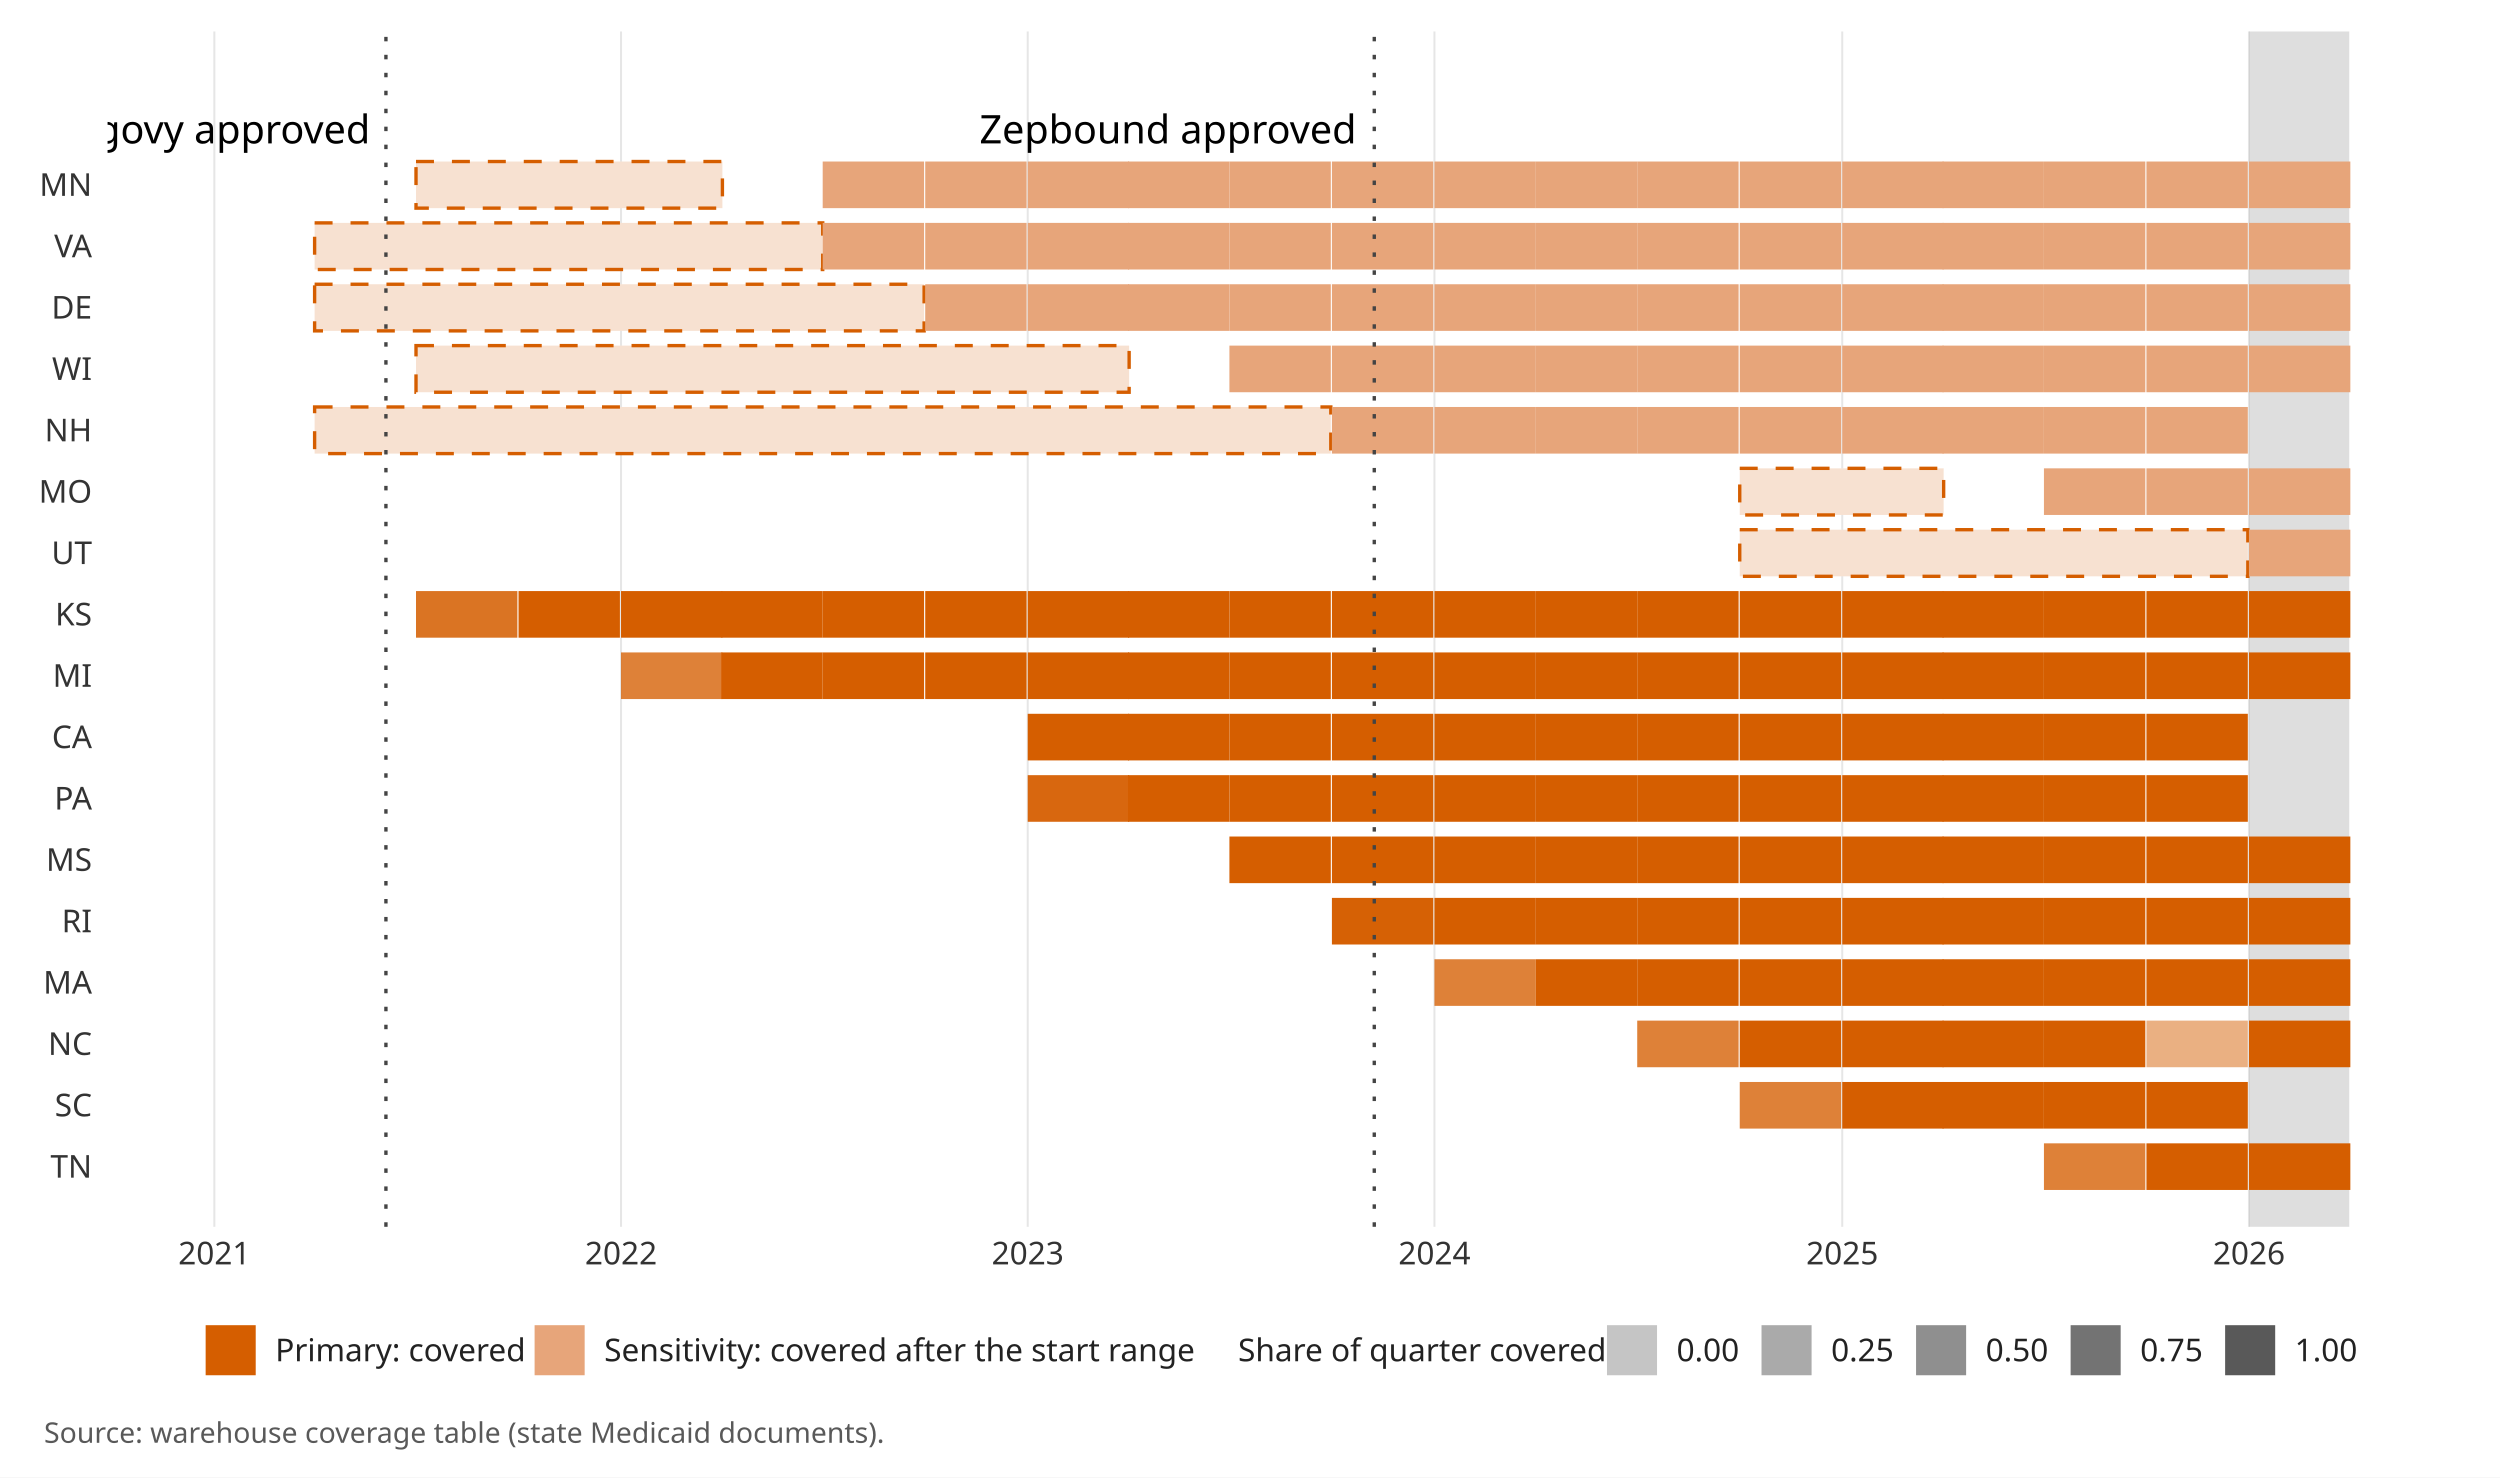
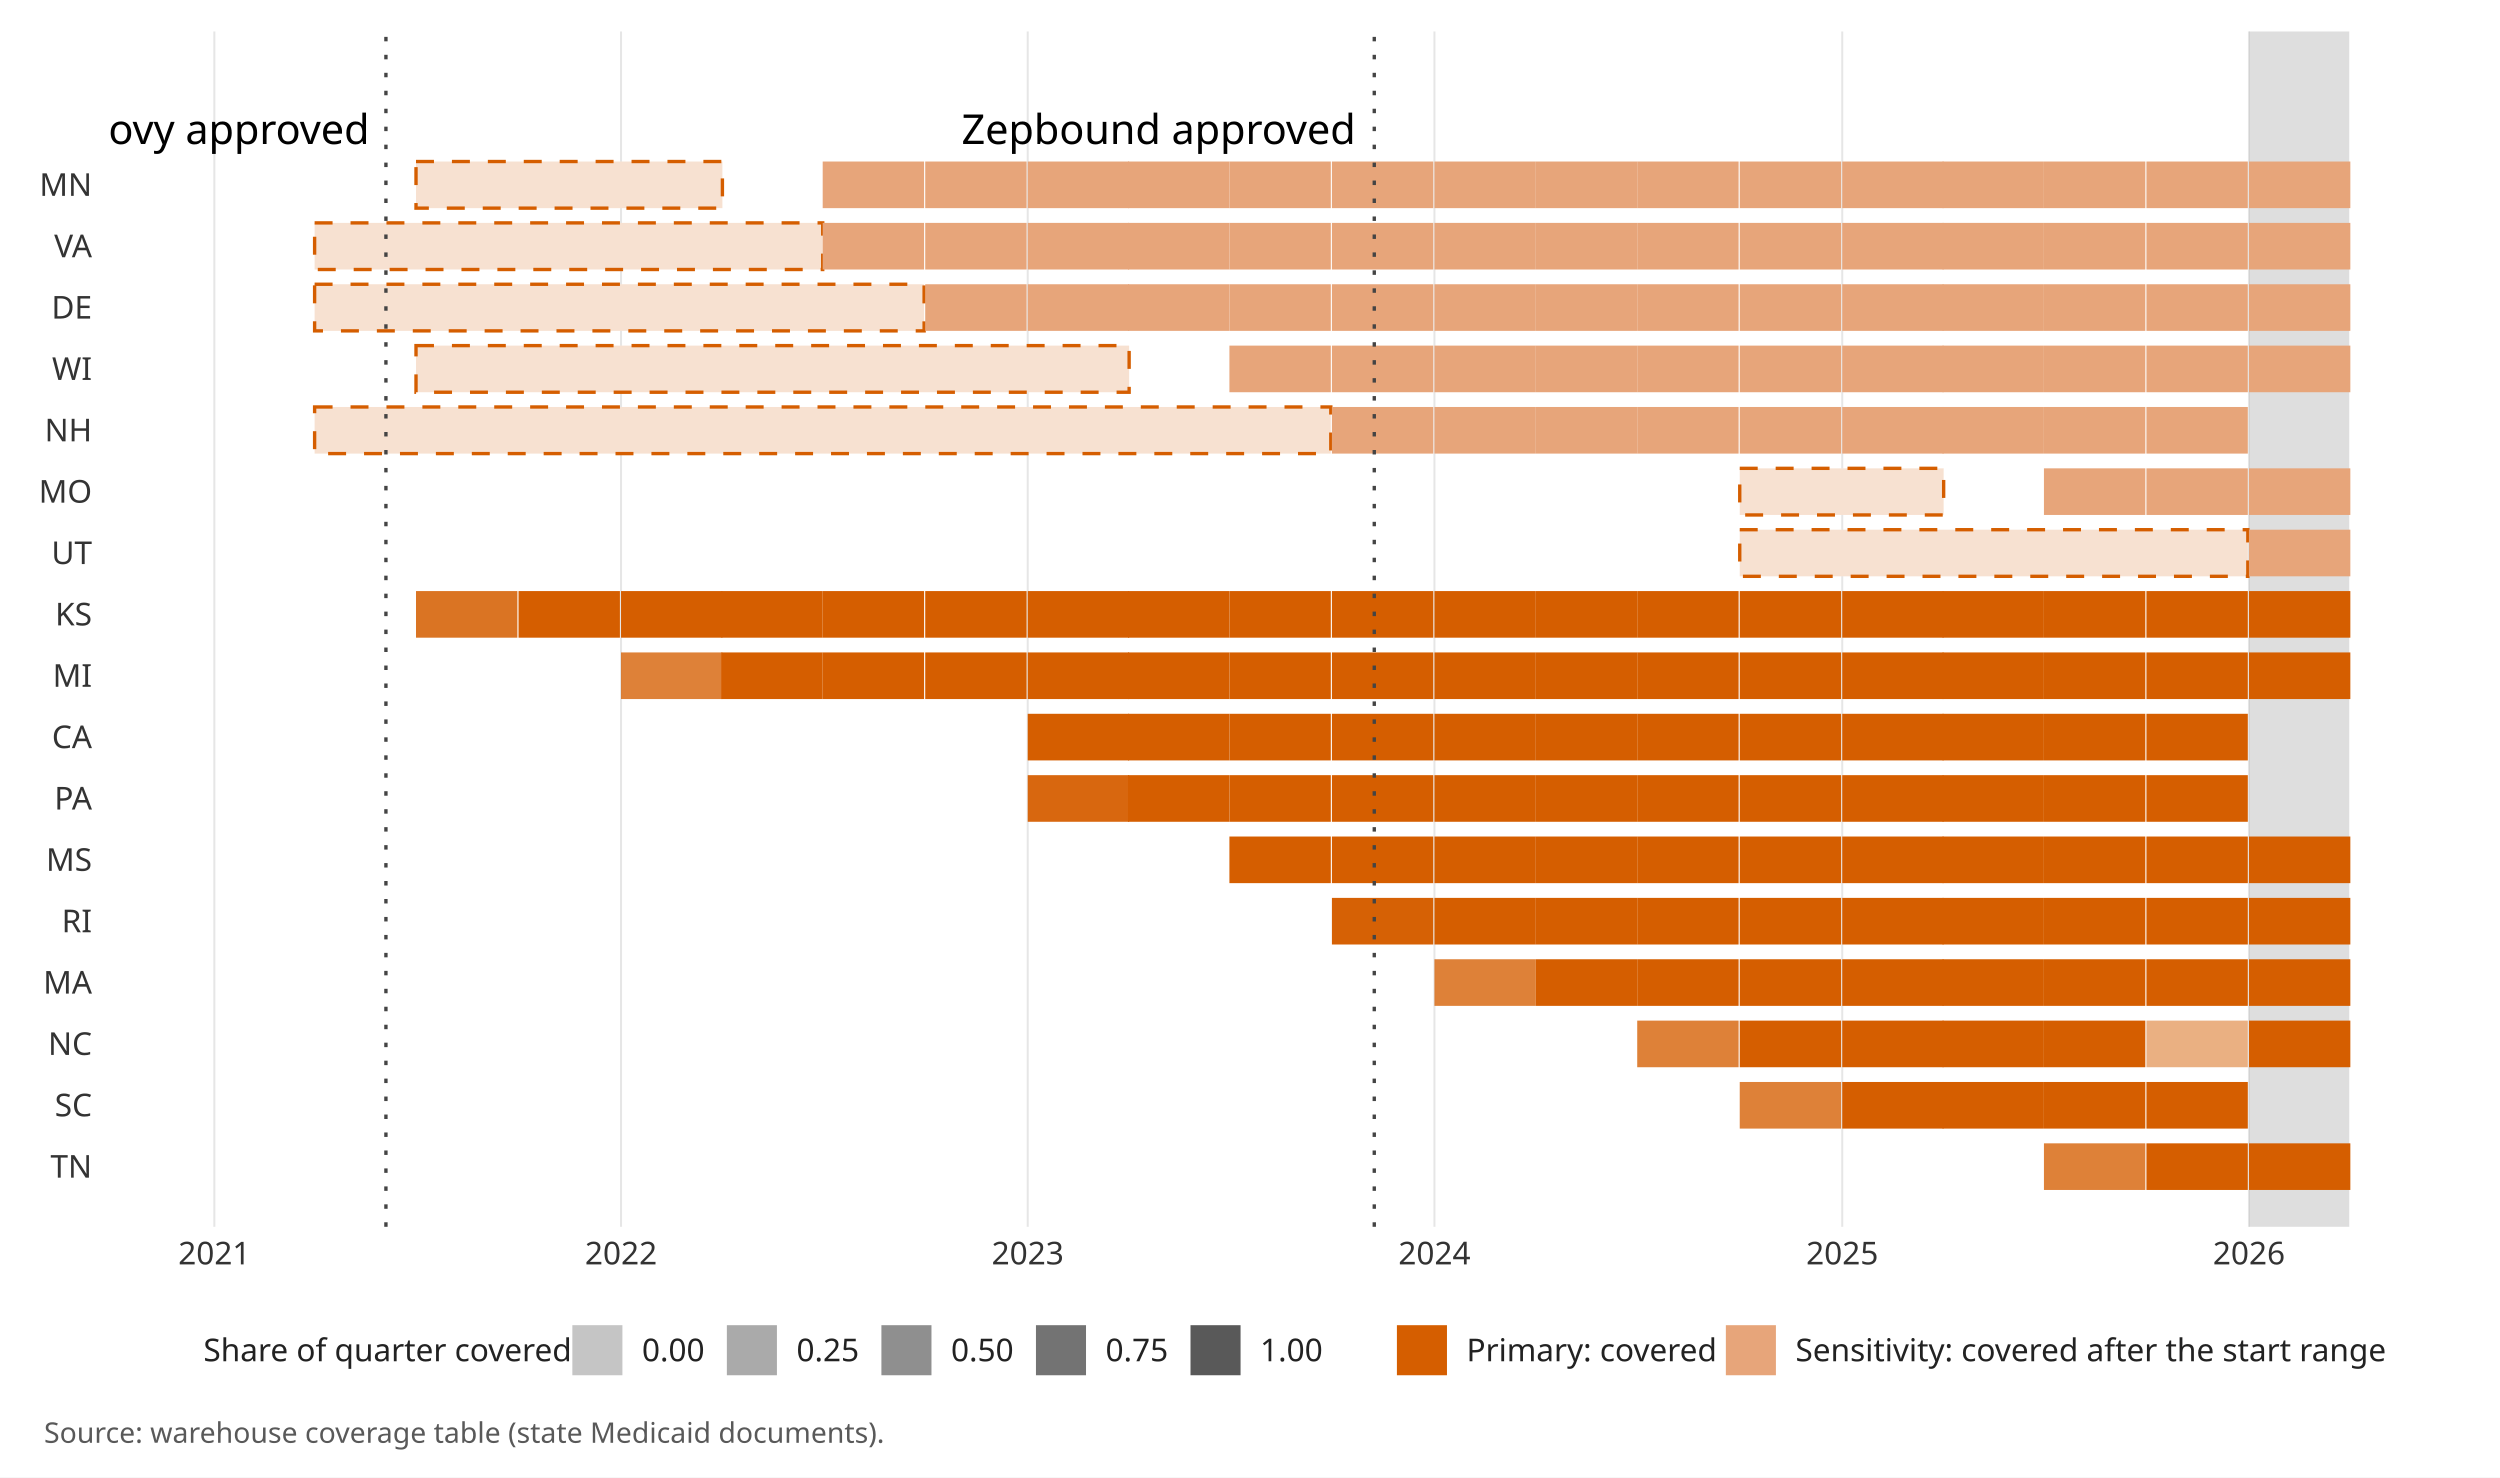
<svg xmlns="http://www.w3.org/2000/svg" width="792.00pt" height="468.00pt" viewBox="0 0 792.00 468.00">
  <g class="svglite">
    <defs>
      <style type="text/css">
    .svglite line, .svglite polyline, .svglite polygon, .svglite path, .svglite rect, .svglite circle {
      fill: none;
      stroke: #000000;
      stroke-linecap: round;
      stroke-linejoin: round;
      stroke-miterlimit: 10.00;
    }
    .svglite text {
      white-space: pre;
    }
    .svglite g.glyphgroup path {
      fill: inherit;
      stroke: none;
    }
  </style>
    </defs>
    <rect width="100%" height="100%" style="stroke: none; fill: #FFFFFF;" />
    <defs>
      <clipPath id="cpMC4wMHw3OTIuMDB8MC4wMHw0NjguMDA=">
        <rect x="0.00" y="0.00" width="792.00" height="468.00" />
      </clipPath>
    </defs>
    <g clip-path="url(#cpMC4wMHw3OTIuMDB8MC4wMHw0NjguMDA=)">
      <rect x="0.00" y="-0" width="792.00" height="468.00" style="stroke-width: 1.07; stroke: none; fill: #FFFFFF;" />
    </g>
    <defs>
      <clipPath id="cpMzQuMDh8Nzc4LjA1fDkuOTZ8Mzg4LjY0">
        <rect x="34.08" y="9.96" width="743.97" height="378.68" />
      </clipPath>
    </defs>
    <g clip-path="url(#cpMzQuMDh8Nzc4LjA1fDkuOTZ8Mzg4LjY0)">
      <polyline points="67.90,388.64 67.90,9.96 " style="stroke-width: 0.64; stroke: #E6E6E6; stroke-linecap: butt;" />
      <polyline points="196.74,388.64 196.74,9.96 " style="stroke-width: 0.64; stroke: #E6E6E6; stroke-linecap: butt;" />
      <polyline points="325.58,388.64 325.58,9.96 " style="stroke-width: 0.64; stroke: #E6E6E6; stroke-linecap: butt;" />
      <polyline points="454.43,388.64 454.43,9.96 " style="stroke-width: 0.64; stroke: #E6E6E6; stroke-linecap: butt;" />
      <polyline points="583.62,388.64 583.62,9.96 " style="stroke-width: 0.64; stroke: #E6E6E6; stroke-linecap: butt;" />
      <polyline points="712.47,388.64 712.47,9.96 " style="stroke-width: 0.64; stroke: #E6E6E6; stroke-linecap: butt;" />
      <rect x="712.47" y="9.96" width="31.77" height="378.68" style="stroke-width: 1.07; stroke: none; stroke-linecap: butt; stroke-linejoin: miter; fill: #BFBFBF; fill-opacity: 0.50;" />
      <rect x="99.67" y="90.05" width="193.09" height="14.77" style="stroke-width: 1.07; stroke: #D55E00; stroke-dasharray: 5.69,5.69; stroke-linecap: butt; stroke-linejoin: miter; fill: #FFFFFF;" />
      <rect x="131.79" y="51.17" width="97.07" height="14.77" style="stroke-width: 1.07; stroke: #D55E00; stroke-dasharray: 5.69,5.69; stroke-linecap: butt; stroke-linejoin: miter; fill: #FFFFFF;" />
      <rect x="551.15" y="148.37" width="64.60" height="14.77" style="stroke-width: 1.07; stroke: #D55E00; stroke-dasharray: 5.69,5.69; stroke-linecap: butt; stroke-linejoin: miter; fill: #FFFFFF;" />
      <rect x="99.67" y="128.93" width="321.93" height="14.77" style="stroke-width: 1.07; stroke: #D55E00; stroke-dasharray: 5.69,5.69; stroke-linecap: butt; stroke-linejoin: miter; fill: #FFFFFF;" />
      <rect x="551.15" y="167.81" width="160.97" height="14.77" style="stroke-width: 1.07; stroke: #D55E00; stroke-dasharray: 5.69,5.69; stroke-linecap: butt; stroke-linejoin: miter; fill: #FFFFFF;" />
      <rect x="99.67" y="70.61" width="160.97" height="14.77" style="stroke-width: 1.07; stroke: #D55E00; stroke-dasharray: 5.69,5.69; stroke-linecap: butt; stroke-linejoin: miter; fill: #FFFFFF;" />
      <rect x="131.79" y="109.49" width="225.92" height="14.77" style="stroke-width: 1.07; stroke: #D55E00; stroke-dasharray: 5.69,5.69; stroke-linecap: butt; stroke-linejoin: miter; fill: #FFFFFF;" />
      <rect x="99.67" y="90.05" width="193.09" height="14.77" style="stroke-width: 1.07; stroke: none; stroke-linecap: butt; stroke-linejoin: miter; fill: #D55E00; fill-opacity: 0.18;" />
      <rect x="131.79" y="51.17" width="97.07" height="14.77" style="stroke-width: 1.07; stroke: none; stroke-linecap: butt; stroke-linejoin: miter; fill: #D55E00; fill-opacity: 0.18;" />
      <rect x="551.15" y="148.37" width="64.60" height="14.77" style="stroke-width: 1.07; stroke: none; stroke-linecap: butt; stroke-linejoin: miter; fill: #D55E00; fill-opacity: 0.18;" />
      <rect x="99.67" y="128.93" width="321.93" height="14.77" style="stroke-width: 1.07; stroke: none; stroke-linecap: butt; stroke-linejoin: miter; fill: #D55E00; fill-opacity: 0.18;" />
      <rect x="551.15" y="167.81" width="160.97" height="14.77" style="stroke-width: 1.07; stroke: none; stroke-linecap: butt; stroke-linejoin: miter; fill: #D55E00; fill-opacity: 0.18;" />
      <rect x="99.67" y="70.61" width="160.97" height="14.77" style="stroke-width: 1.07; stroke: none; stroke-linecap: butt; stroke-linejoin: miter; fill: #D55E00; fill-opacity: 0.18;" />
      <rect x="131.79" y="109.49" width="225.92" height="14.77" style="stroke-width: 1.07; stroke: none; stroke-linecap: butt; stroke-linejoin: miter; fill: #D55E00; fill-opacity: 0.18;" />
      <rect x="325.58" y="226.13" width="32.12" height="14.77" style="stroke-width: 1.07; stroke: none; stroke-linecap: butt; stroke-linejoin: miter; fill: #D55E00;" />
      <rect x="357.35" y="226.13" width="32.12" height="14.77" style="stroke-width: 1.07; stroke: none; stroke-linecap: butt; stroke-linejoin: miter; fill: #D55E00;" />
      <rect x="389.48" y="226.13" width="32.12" height="14.77" style="stroke-width: 1.07; stroke: none; stroke-linecap: butt; stroke-linejoin: miter; fill: #D55E00;" />
      <rect x="421.95" y="226.13" width="32.12" height="14.77" style="stroke-width: 1.07; stroke: none; stroke-linecap: butt; stroke-linejoin: miter; fill: #D55E00;" />
      <rect x="454.43" y="226.13" width="32.12" height="14.77" style="stroke-width: 1.07; stroke: none; stroke-linecap: butt; stroke-linejoin: miter; fill: #D55E00;" />
      <rect x="486.55" y="226.13" width="32.12" height="14.77" style="stroke-width: 1.07; stroke: none; stroke-linecap: butt; stroke-linejoin: miter; fill: #D55E00;" />
      <rect x="518.67" y="226.13" width="32.12" height="14.77" style="stroke-width: 1.07; stroke: none; stroke-linecap: butt; stroke-linejoin: miter; fill: #D55E00;" />
      <rect x="551.15" y="226.13" width="32.12" height="14.77" style="stroke-width: 1.07; stroke: none; stroke-linecap: butt; stroke-linejoin: miter; fill: #D55E00;" />
      <rect x="583.62" y="226.13" width="32.12" height="14.77" style="stroke-width: 1.07; stroke: none; stroke-linecap: butt; stroke-linejoin: miter; fill: #D55E00;" />
      <rect x="615.39" y="226.13" width="32.12" height="14.77" style="stroke-width: 1.07; stroke: none; stroke-linecap: butt; stroke-linejoin: miter; fill: #D55E00;" />
      <rect x="647.52" y="226.13" width="32.12" height="14.77" style="stroke-width: 1.07; stroke: none; stroke-linecap: butt; stroke-linejoin: miter; fill: #D55E00;" />
      <rect x="679.99" y="226.13" width="32.12" height="14.77" style="stroke-width: 1.07; stroke: none; stroke-linecap: butt; stroke-linejoin: miter; fill: #D55E00;" />
      <rect x="293.11" y="90.05" width="32.12" height="14.77" style="stroke-width: 1.07; stroke: none; stroke-linecap: butt; stroke-linejoin: miter; fill: #E7A57A;" />
      <rect x="325.58" y="90.05" width="32.12" height="14.77" style="stroke-width: 1.07; stroke: none; stroke-linecap: butt; stroke-linejoin: miter; fill: #E7A57A;" />
      <rect x="357.35" y="90.05" width="32.12" height="14.77" style="stroke-width: 1.07; stroke: none; stroke-linecap: butt; stroke-linejoin: miter; fill: #E7A57A;" />
      <rect x="389.48" y="90.05" width="32.12" height="14.77" style="stroke-width: 1.07; stroke: none; stroke-linecap: butt; stroke-linejoin: miter; fill: #E7A57A;" />
      <rect x="421.95" y="90.05" width="32.12" height="14.77" style="stroke-width: 1.07; stroke: none; stroke-linecap: butt; stroke-linejoin: miter; fill: #E7A57A;" />
      <rect x="454.43" y="90.05" width="32.12" height="14.77" style="stroke-width: 1.07; stroke: none; stroke-linecap: butt; stroke-linejoin: miter; fill: #E7A57A;" />
      <rect x="486.55" y="90.05" width="32.12" height="14.77" style="stroke-width: 1.07; stroke: none; stroke-linecap: butt; stroke-linejoin: miter; fill: #E7A57A;" />
      <rect x="518.67" y="90.05" width="32.12" height="14.77" style="stroke-width: 1.07; stroke: none; stroke-linecap: butt; stroke-linejoin: miter; fill: #E7A57A;" />
      <rect x="551.15" y="90.05" width="32.12" height="14.77" style="stroke-width: 1.07; stroke: none; stroke-linecap: butt; stroke-linejoin: miter; fill: #E7A57A;" />
      <rect x="583.62" y="90.05" width="32.12" height="14.77" style="stroke-width: 1.07; stroke: none; stroke-linecap: butt; stroke-linejoin: miter; fill: #E7A57A;" />
      <rect x="615.39" y="90.05" width="32.12" height="14.77" style="stroke-width: 1.07; stroke: none; stroke-linecap: butt; stroke-linejoin: miter; fill: #E7A57A;" />
      <rect x="647.52" y="90.05" width="32.12" height="14.77" style="stroke-width: 1.07; stroke: none; stroke-linecap: butt; stroke-linejoin: miter; fill: #E7A57A;" />
      <rect x="679.99" y="90.05" width="32.12" height="14.77" style="stroke-width: 1.07; stroke: none; stroke-linecap: butt; stroke-linejoin: miter; fill: #E7A57A;" />
      <rect x="712.47" y="90.05" width="32.12" height="14.77" style="stroke-width: 1.07; stroke: none; stroke-linecap: butt; stroke-linejoin: miter; fill: #E7A57A;" />
      <rect x="131.79" y="187.25" width="32.12" height="14.77" style="stroke-width: 1.07; stroke: none; stroke-linecap: butt; stroke-linejoin: miter; fill: #D55E00; fill-opacity: 0.86;" />
      <rect x="164.27" y="187.25" width="32.12" height="14.77" style="stroke-width: 1.07; stroke: none; stroke-linecap: butt; stroke-linejoin: miter; fill: #D55E00;" />
      <rect x="196.74" y="187.25" width="32.12" height="14.77" style="stroke-width: 1.07; stroke: none; stroke-linecap: butt; stroke-linejoin: miter; fill: #D55E00;" />
      <rect x="228.51" y="187.25" width="32.12" height="14.77" style="stroke-width: 1.07; stroke: none; stroke-linecap: butt; stroke-linejoin: miter; fill: #D55E00;" />
      <rect x="260.63" y="187.25" width="32.12" height="14.77" style="stroke-width: 1.07; stroke: none; stroke-linecap: butt; stroke-linejoin: miter; fill: #D55E00;" />
      <rect x="293.11" y="187.25" width="32.12" height="14.77" style="stroke-width: 1.07; stroke: none; stroke-linecap: butt; stroke-linejoin: miter; fill: #D55E00;" />
      <rect x="325.58" y="187.25" width="32.12" height="14.77" style="stroke-width: 1.07; stroke: none; stroke-linecap: butt; stroke-linejoin: miter; fill: #D55E00;" />
      <rect x="357.35" y="187.25" width="32.12" height="14.77" style="stroke-width: 1.07; stroke: none; stroke-linecap: butt; stroke-linejoin: miter; fill: #D55E00;" />
      <rect x="389.48" y="187.25" width="32.12" height="14.77" style="stroke-width: 1.07; stroke: none; stroke-linecap: butt; stroke-linejoin: miter; fill: #D55E00;" />
      <rect x="421.95" y="187.25" width="32.12" height="14.77" style="stroke-width: 1.07; stroke: none; stroke-linecap: butt; stroke-linejoin: miter; fill: #D55E00;" />
      <rect x="454.43" y="187.25" width="32.12" height="14.77" style="stroke-width: 1.07; stroke: none; stroke-linecap: butt; stroke-linejoin: miter; fill: #D55E00;" />
      <rect x="486.55" y="187.25" width="32.12" height="14.77" style="stroke-width: 1.07; stroke: none; stroke-linecap: butt; stroke-linejoin: miter; fill: #D55E00;" />
      <rect x="518.67" y="187.25" width="32.12" height="14.77" style="stroke-width: 1.07; stroke: none; stroke-linecap: butt; stroke-linejoin: miter; fill: #D55E00;" />
      <rect x="551.15" y="187.25" width="32.12" height="14.77" style="stroke-width: 1.07; stroke: none; stroke-linecap: butt; stroke-linejoin: miter; fill: #D55E00;" />
      <rect x="583.62" y="187.25" width="32.12" height="14.77" style="stroke-width: 1.07; stroke: none; stroke-linecap: butt; stroke-linejoin: miter; fill: #D55E00;" />
      <rect x="615.39" y="187.25" width="32.12" height="14.77" style="stroke-width: 1.07; stroke: none; stroke-linecap: butt; stroke-linejoin: miter; fill: #D55E00;" />
      <rect x="647.52" y="187.25" width="32.12" height="14.77" style="stroke-width: 1.07; stroke: none; stroke-linecap: butt; stroke-linejoin: miter; fill: #D55E00;" />
      <rect x="679.99" y="187.25" width="32.12" height="14.77" style="stroke-width: 1.07; stroke: none; stroke-linecap: butt; stroke-linejoin: miter; fill: #D55E00;" />
      <rect x="712.47" y="187.25" width="32.12" height="14.77" style="stroke-width: 1.07; stroke: none; stroke-linecap: butt; stroke-linejoin: miter; fill: #D55E00;" />
      <rect x="454.43" y="303.89" width="32.12" height="14.77" style="stroke-width: 1.07; stroke: none; stroke-linecap: butt; stroke-linejoin: miter; fill: #D55E00; fill-opacity: 0.78;" />
      <rect x="486.55" y="303.89" width="32.12" height="14.77" style="stroke-width: 1.07; stroke: none; stroke-linecap: butt; stroke-linejoin: miter; fill: #D55E00;" />
      <rect x="518.67" y="303.89" width="32.12" height="14.77" style="stroke-width: 1.07; stroke: none; stroke-linecap: butt; stroke-linejoin: miter; fill: #D55E00;" />
      <rect x="551.15" y="303.89" width="32.12" height="14.77" style="stroke-width: 1.07; stroke: none; stroke-linecap: butt; stroke-linejoin: miter; fill: #D55E00;" />
      <rect x="583.62" y="303.89" width="32.12" height="14.77" style="stroke-width: 1.07; stroke: none; stroke-linecap: butt; stroke-linejoin: miter; fill: #D55E00;" />
      <rect x="615.39" y="303.89" width="32.12" height="14.77" style="stroke-width: 1.07; stroke: none; stroke-linecap: butt; stroke-linejoin: miter; fill: #D55E00;" />
      <rect x="647.52" y="303.89" width="32.12" height="14.77" style="stroke-width: 1.07; stroke: none; stroke-linecap: butt; stroke-linejoin: miter; fill: #D55E00;" />
      <rect x="679.99" y="303.89" width="32.12" height="14.77" style="stroke-width: 1.07; stroke: none; stroke-linecap: butt; stroke-linejoin: miter; fill: #D55E00;" />
      <rect x="712.47" y="303.89" width="32.12" height="14.77" style="stroke-width: 1.07; stroke: none; stroke-linecap: butt; stroke-linejoin: miter; fill: #D55E00;" />
      <rect x="196.74" y="206.69" width="32.12" height="14.77" style="stroke-width: 1.07; stroke: none; stroke-linecap: butt; stroke-linejoin: miter; fill: #D55E00; fill-opacity: 0.78;" />
      <rect x="228.51" y="206.69" width="32.12" height="14.77" style="stroke-width: 1.07; stroke: none; stroke-linecap: butt; stroke-linejoin: miter; fill: #D55E00;" />
      <rect x="260.63" y="206.69" width="32.12" height="14.77" style="stroke-width: 1.07; stroke: none; stroke-linecap: butt; stroke-linejoin: miter; fill: #D55E00;" />
      <rect x="293.11" y="206.69" width="32.12" height="14.77" style="stroke-width: 1.07; stroke: none; stroke-linecap: butt; stroke-linejoin: miter; fill: #D55E00;" />
      <rect x="325.58" y="206.69" width="32.12" height="14.77" style="stroke-width: 1.07; stroke: none; stroke-linecap: butt; stroke-linejoin: miter; fill: #D55E00;" />
      <rect x="357.35" y="206.69" width="32.12" height="14.77" style="stroke-width: 1.07; stroke: none; stroke-linecap: butt; stroke-linejoin: miter; fill: #D55E00;" />
      <rect x="389.48" y="206.69" width="32.12" height="14.77" style="stroke-width: 1.07; stroke: none; stroke-linecap: butt; stroke-linejoin: miter; fill: #D55E00;" />
      <rect x="421.95" y="206.69" width="32.12" height="14.77" style="stroke-width: 1.07; stroke: none; stroke-linecap: butt; stroke-linejoin: miter; fill: #D55E00;" />
      <rect x="454.43" y="206.69" width="32.12" height="14.77" style="stroke-width: 1.07; stroke: none; stroke-linecap: butt; stroke-linejoin: miter; fill: #D55E00;" />
      <rect x="486.55" y="206.69" width="32.12" height="14.77" style="stroke-width: 1.07; stroke: none; stroke-linecap: butt; stroke-linejoin: miter; fill: #D55E00;" />
      <rect x="518.67" y="206.69" width="32.12" height="14.77" style="stroke-width: 1.07; stroke: none; stroke-linecap: butt; stroke-linejoin: miter; fill: #D55E00;" />
      <rect x="551.15" y="206.69" width="32.12" height="14.77" style="stroke-width: 1.07; stroke: none; stroke-linecap: butt; stroke-linejoin: miter; fill: #D55E00;" />
      <rect x="583.62" y="206.69" width="32.12" height="14.77" style="stroke-width: 1.07; stroke: none; stroke-linecap: butt; stroke-linejoin: miter; fill: #D55E00;" />
      <rect x="615.39" y="206.69" width="32.12" height="14.77" style="stroke-width: 1.07; stroke: none; stroke-linecap: butt; stroke-linejoin: miter; fill: #D55E00;" />
      <rect x="647.52" y="206.69" width="32.12" height="14.77" style="stroke-width: 1.07; stroke: none; stroke-linecap: butt; stroke-linejoin: miter; fill: #D55E00;" />
      <rect x="679.99" y="206.69" width="32.12" height="14.77" style="stroke-width: 1.07; stroke: none; stroke-linecap: butt; stroke-linejoin: miter; fill: #D55E00;" />
      <rect x="712.47" y="206.69" width="32.12" height="14.77" style="stroke-width: 1.07; stroke: none; stroke-linecap: butt; stroke-linejoin: miter; fill: #D55E00;" />
      <rect x="260.63" y="51.17" width="32.12" height="14.77" style="stroke-width: 1.07; stroke: none; stroke-linecap: butt; stroke-linejoin: miter; fill: #E7A57A;" />
      <rect x="293.11" y="51.17" width="32.12" height="14.77" style="stroke-width: 1.07; stroke: none; stroke-linecap: butt; stroke-linejoin: miter; fill: #E7A57A;" />
      <rect x="325.58" y="51.17" width="32.12" height="14.77" style="stroke-width: 1.07; stroke: none; stroke-linecap: butt; stroke-linejoin: miter; fill: #E7A57A;" />
      <rect x="357.35" y="51.17" width="32.12" height="14.77" style="stroke-width: 1.07; stroke: none; stroke-linecap: butt; stroke-linejoin: miter; fill: #E7A57A;" />
      <rect x="389.48" y="51.17" width="32.12" height="14.77" style="stroke-width: 1.07; stroke: none; stroke-linecap: butt; stroke-linejoin: miter; fill: #E7A57A;" />
      <rect x="421.95" y="51.17" width="32.12" height="14.77" style="stroke-width: 1.07; stroke: none; stroke-linecap: butt; stroke-linejoin: miter; fill: #E7A57A;" />
      <rect x="454.43" y="51.17" width="32.12" height="14.77" style="stroke-width: 1.07; stroke: none; stroke-linecap: butt; stroke-linejoin: miter; fill: #E7A57A;" />
      <rect x="486.55" y="51.17" width="32.12" height="14.77" style="stroke-width: 1.07; stroke: none; stroke-linecap: butt; stroke-linejoin: miter; fill: #E7A57A;" />
      <rect x="518.67" y="51.17" width="32.12" height="14.77" style="stroke-width: 1.07; stroke: none; stroke-linecap: butt; stroke-linejoin: miter; fill: #E7A57A;" />
      <rect x="551.15" y="51.17" width="32.12" height="14.77" style="stroke-width: 1.07; stroke: none; stroke-linecap: butt; stroke-linejoin: miter; fill: #E7A57A;" />
      <rect x="583.62" y="51.17" width="32.12" height="14.77" style="stroke-width: 1.07; stroke: none; stroke-linecap: butt; stroke-linejoin: miter; fill: #E7A57A;" />
      <rect x="615.39" y="51.17" width="32.12" height="14.77" style="stroke-width: 1.07; stroke: none; stroke-linecap: butt; stroke-linejoin: miter; fill: #E7A57A;" />
      <rect x="647.52" y="51.17" width="32.12" height="14.77" style="stroke-width: 1.07; stroke: none; stroke-linecap: butt; stroke-linejoin: miter; fill: #E7A57A;" />
      <rect x="679.99" y="51.17" width="32.12" height="14.77" style="stroke-width: 1.07; stroke: none; stroke-linecap: butt; stroke-linejoin: miter; fill: #E7A57A;" />
      <rect x="712.47" y="51.17" width="32.12" height="14.77" style="stroke-width: 1.07; stroke: none; stroke-linecap: butt; stroke-linejoin: miter; fill: #E7A57A;" />
      <rect x="647.52" y="148.37" width="32.12" height="14.77" style="stroke-width: 1.07; stroke: none; stroke-linecap: butt; stroke-linejoin: miter; fill: #E7A57A;" />
      <rect x="679.99" y="148.37" width="32.12" height="14.77" style="stroke-width: 1.07; stroke: none; stroke-linecap: butt; stroke-linejoin: miter; fill: #E7A57A;" />
      <rect x="712.47" y="148.37" width="32.12" height="14.77" style="stroke-width: 1.07; stroke: none; stroke-linecap: butt; stroke-linejoin: miter; fill: #E7A57A;" />
      <rect x="389.48" y="265.01" width="32.12" height="14.77" style="stroke-width: 1.07; stroke: none; stroke-linecap: butt; stroke-linejoin: miter; fill: #D55E00;" />
      <rect x="421.95" y="265.01" width="32.12" height="14.77" style="stroke-width: 1.07; stroke: none; stroke-linecap: butt; stroke-linejoin: miter; fill: #D55E00;" />
      <rect x="454.43" y="265.01" width="32.12" height="14.77" style="stroke-width: 1.07; stroke: none; stroke-linecap: butt; stroke-linejoin: miter; fill: #D55E00;" />
      <rect x="486.55" y="265.01" width="32.12" height="14.77" style="stroke-width: 1.07; stroke: none; stroke-linecap: butt; stroke-linejoin: miter; fill: #D55E00;" />
      <rect x="518.67" y="265.01" width="32.12" height="14.77" style="stroke-width: 1.07; stroke: none; stroke-linecap: butt; stroke-linejoin: miter; fill: #D55E00;" />
      <rect x="551.15" y="265.01" width="32.12" height="14.77" style="stroke-width: 1.07; stroke: none; stroke-linecap: butt; stroke-linejoin: miter; fill: #D55E00;" />
      <rect x="583.62" y="265.01" width="32.12" height="14.77" style="stroke-width: 1.07; stroke: none; stroke-linecap: butt; stroke-linejoin: miter; fill: #D55E00;" />
      <rect x="615.39" y="265.01" width="32.12" height="14.77" style="stroke-width: 1.07; stroke: none; stroke-linecap: butt; stroke-linejoin: miter; fill: #D55E00;" />
      <rect x="647.52" y="265.01" width="32.12" height="14.77" style="stroke-width: 1.07; stroke: none; stroke-linecap: butt; stroke-linejoin: miter; fill: #D55E00;" />
      <rect x="679.99" y="265.01" width="32.12" height="14.77" style="stroke-width: 1.07; stroke: none; stroke-linecap: butt; stroke-linejoin: miter; fill: #D55E00;" />
      <rect x="712.47" y="265.01" width="32.12" height="14.77" style="stroke-width: 1.07; stroke: none; stroke-linecap: butt; stroke-linejoin: miter; fill: #D55E00;" />
      <rect x="518.67" y="323.33" width="32.12" height="14.77" style="stroke-width: 1.07; stroke: none; stroke-linecap: butt; stroke-linejoin: miter; fill: #D55E00; fill-opacity: 0.78;" />
      <rect x="551.15" y="323.33" width="32.12" height="14.77" style="stroke-width: 1.07; stroke: none; stroke-linecap: butt; stroke-linejoin: miter; fill: #D55E00;" />
      <rect x="583.62" y="323.33" width="32.12" height="14.77" style="stroke-width: 1.07; stroke: none; stroke-linecap: butt; stroke-linejoin: miter; fill: #D55E00;" />
      <rect x="615.39" y="323.33" width="32.12" height="14.77" style="stroke-width: 1.07; stroke: none; stroke-linecap: butt; stroke-linejoin: miter; fill: #D55E00;" />
      <rect x="647.52" y="323.33" width="32.12" height="14.77" style="stroke-width: 1.07; stroke: none; stroke-linecap: butt; stroke-linejoin: miter; fill: #D55E00;" />
      <rect x="679.99" y="323.33" width="32.12" height="14.77" style="stroke-width: 1.07; stroke: none; stroke-linecap: butt; stroke-linejoin: miter; fill: #D55E00; fill-opacity: 0.49;" />
      <rect x="712.47" y="323.33" width="32.12" height="14.77" style="stroke-width: 1.07; stroke: none; stroke-linecap: butt; stroke-linejoin: miter; fill: #D55E00;" />
      <rect x="421.95" y="128.93" width="32.12" height="14.77" style="stroke-width: 1.07; stroke: none; stroke-linecap: butt; stroke-linejoin: miter; fill: #E7A57A;" />
      <rect x="454.43" y="128.93" width="32.12" height="14.77" style="stroke-width: 1.07; stroke: none; stroke-linecap: butt; stroke-linejoin: miter; fill: #E7A57A;" />
      <rect x="486.55" y="128.93" width="32.12" height="14.77" style="stroke-width: 1.07; stroke: none; stroke-linecap: butt; stroke-linejoin: miter; fill: #E7A57A;" />
      <rect x="518.67" y="128.93" width="32.12" height="14.77" style="stroke-width: 1.07; stroke: none; stroke-linecap: butt; stroke-linejoin: miter; fill: #E7A57A;" />
      <rect x="551.15" y="128.93" width="32.12" height="14.77" style="stroke-width: 1.07; stroke: none; stroke-linecap: butt; stroke-linejoin: miter; fill: #E7A57A;" />
      <rect x="583.62" y="128.93" width="32.12" height="14.77" style="stroke-width: 1.07; stroke: none; stroke-linecap: butt; stroke-linejoin: miter; fill: #E7A57A;" />
      <rect x="615.39" y="128.93" width="32.12" height="14.77" style="stroke-width: 1.07; stroke: none; stroke-linecap: butt; stroke-linejoin: miter; fill: #E7A57A;" />
      <rect x="647.52" y="128.93" width="32.12" height="14.77" style="stroke-width: 1.07; stroke: none; stroke-linecap: butt; stroke-linejoin: miter; fill: #E7A57A;" />
      <rect x="679.99" y="128.93" width="32.12" height="14.77" style="stroke-width: 1.07; stroke: none; stroke-linecap: butt; stroke-linejoin: miter; fill: #E7A57A;" />
      <rect x="325.58" y="245.57" width="32.12" height="14.77" style="stroke-width: 1.07; stroke: none; stroke-linecap: butt; stroke-linejoin: miter; fill: #D55E00; fill-opacity: 0.94;" />
      <rect x="357.35" y="245.57" width="32.12" height="14.77" style="stroke-width: 1.07; stroke: none; stroke-linecap: butt; stroke-linejoin: miter; fill: #D55E00;" />
      <rect x="389.48" y="245.57" width="32.12" height="14.77" style="stroke-width: 1.07; stroke: none; stroke-linecap: butt; stroke-linejoin: miter; fill: #D55E00;" />
      <rect x="421.95" y="245.57" width="32.12" height="14.77" style="stroke-width: 1.07; stroke: none; stroke-linecap: butt; stroke-linejoin: miter; fill: #D55E00;" />
      <rect x="454.43" y="245.57" width="32.12" height="14.77" style="stroke-width: 1.07; stroke: none; stroke-linecap: butt; stroke-linejoin: miter; fill: #D55E00;" />
      <rect x="486.55" y="245.57" width="32.12" height="14.77" style="stroke-width: 1.07; stroke: none; stroke-linecap: butt; stroke-linejoin: miter; fill: #D55E00;" />
      <rect x="518.67" y="245.57" width="32.12" height="14.77" style="stroke-width: 1.07; stroke: none; stroke-linecap: butt; stroke-linejoin: miter; fill: #D55E00;" />
      <rect x="551.15" y="245.57" width="32.12" height="14.77" style="stroke-width: 1.07; stroke: none; stroke-linecap: butt; stroke-linejoin: miter; fill: #D55E00;" />
      <rect x="583.62" y="245.57" width="32.12" height="14.77" style="stroke-width: 1.07; stroke: none; stroke-linecap: butt; stroke-linejoin: miter; fill: #D55E00;" />
      <rect x="615.39" y="245.57" width="32.12" height="14.77" style="stroke-width: 1.07; stroke: none; stroke-linecap: butt; stroke-linejoin: miter; fill: #D55E00;" />
      <rect x="647.52" y="245.57" width="32.12" height="14.77" style="stroke-width: 1.07; stroke: none; stroke-linecap: butt; stroke-linejoin: miter; fill: #D55E00;" />
      <rect x="679.99" y="245.57" width="32.12" height="14.77" style="stroke-width: 1.07; stroke: none; stroke-linecap: butt; stroke-linejoin: miter; fill: #D55E00;" />
      <rect x="421.95" y="284.45" width="32.12" height="14.77" style="stroke-width: 1.07; stroke: none; stroke-linecap: butt; stroke-linejoin: miter; fill: #D55E00; fill-opacity: 0.98;" />
      <rect x="454.43" y="284.45" width="32.12" height="14.77" style="stroke-width: 1.07; stroke: none; stroke-linecap: butt; stroke-linejoin: miter; fill: #D55E00;" />
      <rect x="486.55" y="284.45" width="32.12" height="14.77" style="stroke-width: 1.07; stroke: none; stroke-linecap: butt; stroke-linejoin: miter; fill: #D55E00;" />
      <rect x="518.67" y="284.45" width="32.12" height="14.77" style="stroke-width: 1.07; stroke: none; stroke-linecap: butt; stroke-linejoin: miter; fill: #D55E00;" />
      <rect x="551.15" y="284.45" width="32.12" height="14.77" style="stroke-width: 1.07; stroke: none; stroke-linecap: butt; stroke-linejoin: miter; fill: #D55E00;" />
      <rect x="583.62" y="284.45" width="32.12" height="14.77" style="stroke-width: 1.07; stroke: none; stroke-linecap: butt; stroke-linejoin: miter; fill: #D55E00;" />
      <rect x="615.39" y="284.45" width="32.12" height="14.77" style="stroke-width: 1.07; stroke: none; stroke-linecap: butt; stroke-linejoin: miter; fill: #D55E00;" />
      <rect x="647.52" y="284.45" width="32.12" height="14.77" style="stroke-width: 1.07; stroke: none; stroke-linecap: butt; stroke-linejoin: miter; fill: #D55E00;" />
      <rect x="679.99" y="284.45" width="32.12" height="14.77" style="stroke-width: 1.07; stroke: none; stroke-linecap: butt; stroke-linejoin: miter; fill: #D55E00;" />
      <rect x="712.47" y="284.45" width="32.12" height="14.77" style="stroke-width: 1.07; stroke: none; stroke-linecap: butt; stroke-linejoin: miter; fill: #D55E00;" />
      <rect x="551.15" y="342.77" width="32.12" height="14.77" style="stroke-width: 1.07; stroke: none; stroke-linecap: butt; stroke-linejoin: miter; fill: #D55E00; fill-opacity: 0.78;" />
      <rect x="583.62" y="342.77" width="32.12" height="14.77" style="stroke-width: 1.07; stroke: none; stroke-linecap: butt; stroke-linejoin: miter; fill: #D55E00;" />
      <rect x="615.39" y="342.77" width="32.12" height="14.77" style="stroke-width: 1.07; stroke: none; stroke-linecap: butt; stroke-linejoin: miter; fill: #D55E00;" />
      <rect x="647.52" y="342.77" width="32.12" height="14.77" style="stroke-width: 1.07; stroke: none; stroke-linecap: butt; stroke-linejoin: miter; fill: #D55E00;" />
      <rect x="679.99" y="342.77" width="32.12" height="14.77" style="stroke-width: 1.07; stroke: none; stroke-linecap: butt; stroke-linejoin: miter; fill: #D55E00;" />
      <rect x="647.52" y="362.21" width="32.12" height="14.77" style="stroke-width: 1.07; stroke: none; stroke-linecap: butt; stroke-linejoin: miter; fill: #D55E00; fill-opacity: 0.78;" />
      <rect x="679.99" y="362.21" width="32.12" height="14.77" style="stroke-width: 1.07; stroke: none; stroke-linecap: butt; stroke-linejoin: miter; fill: #D55E00;" />
      <rect x="712.47" y="362.21" width="32.12" height="14.77" style="stroke-width: 1.07; stroke: none; stroke-linecap: butt; stroke-linejoin: miter; fill: #D55E00;" />
      <rect x="712.47" y="167.81" width="32.12" height="14.77" style="stroke-width: 1.07; stroke: none; stroke-linecap: butt; stroke-linejoin: miter; fill: #E7A57A;" />
      <rect x="260.63" y="70.61" width="32.12" height="14.77" style="stroke-width: 1.07; stroke: none; stroke-linecap: butt; stroke-linejoin: miter; fill: #E7A57A;" />
      <rect x="293.11" y="70.61" width="32.12" height="14.77" style="stroke-width: 1.07; stroke: none; stroke-linecap: butt; stroke-linejoin: miter; fill: #E7A57A;" />
      <rect x="325.58" y="70.61" width="32.12" height="14.77" style="stroke-width: 1.07; stroke: none; stroke-linecap: butt; stroke-linejoin: miter; fill: #E7A57A;" />
      <rect x="357.35" y="70.61" width="32.12" height="14.77" style="stroke-width: 1.07; stroke: none; stroke-linecap: butt; stroke-linejoin: miter; fill: #E7A57A;" />
      <rect x="389.48" y="70.61" width="32.12" height="14.77" style="stroke-width: 1.07; stroke: none; stroke-linecap: butt; stroke-linejoin: miter; fill: #E7A57A;" />
      <rect x="421.95" y="70.61" width="32.12" height="14.77" style="stroke-width: 1.07; stroke: none; stroke-linecap: butt; stroke-linejoin: miter; fill: #E7A57A;" />
      <rect x="454.43" y="70.61" width="32.12" height="14.77" style="stroke-width: 1.07; stroke: none; stroke-linecap: butt; stroke-linejoin: miter; fill: #E7A57A;" />
      <rect x="486.55" y="70.61" width="32.12" height="14.77" style="stroke-width: 1.07; stroke: none; stroke-linecap: butt; stroke-linejoin: miter; fill: #E7A57A;" />
      <rect x="518.67" y="70.61" width="32.12" height="14.77" style="stroke-width: 1.07; stroke: none; stroke-linecap: butt; stroke-linejoin: miter; fill: #E7A57A;" />
      <rect x="551.15" y="70.61" width="32.12" height="14.77" style="stroke-width: 1.07; stroke: none; stroke-linecap: butt; stroke-linejoin: miter; fill: #E7A57A;" />
      <rect x="583.62" y="70.61" width="32.12" height="14.77" style="stroke-width: 1.07; stroke: none; stroke-linecap: butt; stroke-linejoin: miter; fill: #E7A57A;" />
      <rect x="615.39" y="70.61" width="32.12" height="14.77" style="stroke-width: 1.07; stroke: none; stroke-linecap: butt; stroke-linejoin: miter; fill: #E7A57A;" />
      <rect x="647.52" y="70.61" width="32.12" height="14.77" style="stroke-width: 1.07; stroke: none; stroke-linecap: butt; stroke-linejoin: miter; fill: #E7A57A;" />
      <rect x="679.99" y="70.61" width="32.12" height="14.77" style="stroke-width: 1.07; stroke: none; stroke-linecap: butt; stroke-linejoin: miter; fill: #E7A57A;" />
      <rect x="712.47" y="70.61" width="32.12" height="14.77" style="stroke-width: 1.07; stroke: none; stroke-linecap: butt; stroke-linejoin: miter; fill: #E7A57A;" />
      <rect x="389.48" y="109.49" width="32.12" height="14.77" style="stroke-width: 1.07; stroke: none; stroke-linecap: butt; stroke-linejoin: miter; fill: #E7A57A;" />
      <rect x="421.95" y="109.49" width="32.12" height="14.77" style="stroke-width: 1.07; stroke: none; stroke-linecap: butt; stroke-linejoin: miter; fill: #E7A57A;" />
      <rect x="454.43" y="109.49" width="32.12" height="14.77" style="stroke-width: 1.07; stroke: none; stroke-linecap: butt; stroke-linejoin: miter; fill: #E7A57A;" />
      <rect x="486.55" y="109.49" width="32.12" height="14.77" style="stroke-width: 1.07; stroke: none; stroke-linecap: butt; stroke-linejoin: miter; fill: #E7A57A;" />
      <rect x="518.67" y="109.49" width="32.12" height="14.77" style="stroke-width: 1.07; stroke: none; stroke-linecap: butt; stroke-linejoin: miter; fill: #E7A57A;" />
      <rect x="551.15" y="109.49" width="32.12" height="14.77" style="stroke-width: 1.07; stroke: none; stroke-linecap: butt; stroke-linejoin: miter; fill: #E7A57A;" />
      <rect x="583.62" y="109.49" width="32.12" height="14.77" style="stroke-width: 1.07; stroke: none; stroke-linecap: butt; stroke-linejoin: miter; fill: #E7A57A;" />
      <rect x="615.39" y="109.49" width="32.12" height="14.77" style="stroke-width: 1.07; stroke: none; stroke-linecap: butt; stroke-linejoin: miter; fill: #E7A57A;" />
      <rect x="647.52" y="109.49" width="32.12" height="14.77" style="stroke-width: 1.07; stroke: none; stroke-linecap: butt; stroke-linejoin: miter; fill: #E7A57A;" />
      <rect x="679.99" y="109.49" width="32.12" height="14.77" style="stroke-width: 1.07; stroke: none; stroke-linecap: butt; stroke-linejoin: miter; fill: #E7A57A;" />
      <rect x="712.47" y="109.49" width="32.12" height="14.77" style="stroke-width: 1.07; stroke: none; stroke-linecap: butt; stroke-linejoin: miter; fill: #E7A57A;" />
      <line x1="122.26" y1="388.64" x2="122.26" y2="9.96" style="stroke-width: 1.07; stroke: #444444; stroke-dasharray: 1.42,4.27; stroke-linecap: butt;" />
      <line x1="435.37" y1="388.64" x2="435.37" y2="9.96" style="stroke-width: 1.07; stroke: #444444; stroke-dasharray: 1.42,4.27; stroke-linecap: butt;" />
-       <text x="117.28" y="45.43" text-anchor="end" style="font-size: 12.52px; font-family: &quot;IBM Plex Sans&quot;;" textLength="99.53px" lengthAdjust="spacingAndGlyphs">Wegovy approved</text>
-       <text x="429.72" y="45.43" text-anchor="end" style="font-size: 12.52px; font-family: &quot;IBM Plex Sans&quot;;" textLength="112.94px" lengthAdjust="spacingAndGlyphs">Zepbound approved</text>
+       <text x="117.06" y="45.63" text-anchor="end" style="font-size: 13.09px; font-family: &quot;IBM Plex Sans&quot;;" textLength="103.94px" lengthAdjust="spacingAndGlyphs">Wegovy approved</text>
+       <text x="429.47" y="45.63" text-anchor="end" style="font-size: 13.09px; font-family: &quot;IBM Plex Sans&quot;;" textLength="117.89px" lengthAdjust="spacingAndGlyphs">Zepbound approved</text>
    </g>
    <g clip-path="url(#cpMC4wMHw3OTIuMDB8MC4wMHw0NjguMDA=)">
      <text x="29.15" y="373.08" text-anchor="end" style="font-size: 10.00px;fill: #333333; font-family: &quot;IBM Plex Sans&quot;;" textLength="12.78px" lengthAdjust="spacingAndGlyphs">TN</text>
      <text x="29.15" y="353.65" text-anchor="end" style="font-size: 10.00px;fill: #333333; font-family: &quot;IBM Plex Sans&quot;;" textLength="12.02px" lengthAdjust="spacingAndGlyphs">SC</text>
      <text x="29.15" y="334.21" text-anchor="end" style="font-size: 10.00px;fill: #333333; font-family: &quot;IBM Plex Sans&quot;;" textLength="13.27px" lengthAdjust="spacingAndGlyphs">NC</text>
      <text x="29.15" y="314.77" text-anchor="end" style="font-size: 10.00px;fill: #333333; font-family: &quot;IBM Plex Sans&quot;;" textLength="14.53px" lengthAdjust="spacingAndGlyphs">MA</text>
      <text x="29.15" y="295.33" text-anchor="end" style="font-size: 10.00px;fill: #333333; font-family: &quot;IBM Plex Sans&quot;;" textLength="10.41px" lengthAdjust="spacingAndGlyphs">RI</text>
      <text x="29.15" y="275.89" text-anchor="end" style="font-size: 10.00px;fill: #333333; font-family: &quot;IBM Plex Sans&quot;;" textLength="13.94px" lengthAdjust="spacingAndGlyphs">MS</text>
      <text x="29.15" y="256.45" text-anchor="end" style="font-size: 10.00px;fill: #333333; font-family: &quot;IBM Plex Sans&quot;;" textLength="12.02px" lengthAdjust="spacingAndGlyphs">PA</text>
      <text x="29.15" y="237.01" text-anchor="end" style="font-size: 10.00px;fill: #333333; font-family: &quot;IBM Plex Sans&quot;;" textLength="12.61px" lengthAdjust="spacingAndGlyphs">CA</text>
      <text x="29.15" y="217.57" text-anchor="end" style="font-size: 10.00px;fill: #333333; font-family: &quot;IBM Plex Sans&quot;;" textLength="12.12px" lengthAdjust="spacingAndGlyphs">MI</text>
      <text x="29.15" y="198.13" text-anchor="end" style="font-size: 10.00px;fill: #333333; font-family: &quot;IBM Plex Sans&quot;;" textLength="12.11px" lengthAdjust="spacingAndGlyphs">KS</text>
      <text x="29.15" y="178.69" text-anchor="end" style="font-size: 10.00px;fill: #333333; font-family: &quot;IBM Plex Sans&quot;;" textLength="12.50px" lengthAdjust="spacingAndGlyphs">UT</text>
      <text x="29.15" y="159.25" text-anchor="end" style="font-size: 10.00px;fill: #333333; font-family: &quot;IBM Plex Sans&quot;;" textLength="15.20px" lengthAdjust="spacingAndGlyphs">MO</text>
      <text x="29.15" y="139.81" text-anchor="end" style="font-size: 10.00px;fill: #333333; font-family: &quot;IBM Plex Sans&quot;;" textLength="14.12px" lengthAdjust="spacingAndGlyphs">NH</text>
      <text x="29.15" y="120.37" text-anchor="end" style="font-size: 10.00px;fill: #333333; font-family: &quot;IBM Plex Sans&quot;;" textLength="12.91px" lengthAdjust="spacingAndGlyphs">WI</text>
      <text x="29.15" y="100.93" text-anchor="end" style="font-size: 10.00px;fill: #333333; font-family: &quot;IBM Plex Sans&quot;;" textLength="12.53px" lengthAdjust="spacingAndGlyphs">DE</text>
      <text x="29.15" y="81.49" text-anchor="end" style="font-size: 10.00px;fill: #333333; font-family: &quot;IBM Plex Sans&quot;;" textLength="12.09px" lengthAdjust="spacingAndGlyphs">VA</text>
      <text x="29.15" y="62.05" text-anchor="end" style="font-size: 10.00px;fill: #333333; font-family: &quot;IBM Plex Sans&quot;;" textLength="15.19px" lengthAdjust="spacingAndGlyphs">MN</text>
      <text x="67.90" y="400.56" text-anchor="middle" style="font-size: 10.00px;fill: #333333; font-family: &quot;IBM Plex Sans&quot;;" textLength="24.00px" lengthAdjust="spacingAndGlyphs">2021</text>
      <text x="196.74" y="400.56" text-anchor="middle" style="font-size: 10.00px;fill: #333333; font-family: &quot;IBM Plex Sans&quot;;" textLength="24.00px" lengthAdjust="spacingAndGlyphs">2022</text>
      <text x="325.58" y="400.56" text-anchor="middle" style="font-size: 10.00px;fill: #333333; font-family: &quot;IBM Plex Sans&quot;;" textLength="24.00px" lengthAdjust="spacingAndGlyphs">2023</text>
      <text x="454.43" y="400.56" text-anchor="middle" style="font-size: 10.00px;fill: #333333; font-family: &quot;IBM Plex Sans&quot;;" textLength="24.00px" lengthAdjust="spacingAndGlyphs">2024</text>
      <text x="583.62" y="400.56" text-anchor="middle" style="font-size: 10.00px;fill: #333333; font-family: &quot;IBM Plex Sans&quot;;" textLength="24.00px" lengthAdjust="spacingAndGlyphs">2025</text>
      <text x="712.47" y="400.56" text-anchor="middle" style="font-size: 10.00px;fill: #333333; font-family: &quot;IBM Plex Sans&quot;;" textLength="24.00px" lengthAdjust="spacingAndGlyphs">2026</text>
-       <rect x="65.15" y="419.82" width="15.86" height="15.86" style="stroke-width: 1.07; stroke: none; stroke-linecap: butt; stroke-linejoin: miter; fill: #D55E00;" />
-       <rect x="169.36" y="419.82" width="15.86" height="15.86" style="stroke-width: 1.07; stroke: none; stroke-linecap: butt; stroke-linejoin: miter; fill: #E7A57A;" />
-       <text x="87.20" y="431.25" style="font-size: 10.00px;fill: #222222; font-family: &quot;IBM Plex Sans&quot;;" textLength="75.97px" lengthAdjust="spacingAndGlyphs">Primary: covered</text>
-       <text x="191.41" y="431.25" style="font-size: 10.00px;fill: #222222; font-family: &quot;IBM Plex Sans&quot;;" textLength="178.89px" lengthAdjust="spacingAndGlyphs">Sensitivity: covered after the start range</text>
-       <text x="392.22" y="431.25" style="font-size: 10.00px;fill: #222222; font-family: &quot;IBM Plex Sans&quot;;" textLength="110.69px" lengthAdjust="spacingAndGlyphs">Share of quarter covered</text>
-       <rect x="509.09" y="419.82" width="15.86" height="15.86" style="stroke-width: 1.07; stroke: none; stroke-linecap: butt; stroke-linejoin: miter; fill: #595959; fill-opacity: 0.35;" />
-       <rect x="558.05" y="419.82" width="15.86" height="15.86" style="stroke-width: 1.07; stroke: none; stroke-linecap: butt; stroke-linejoin: miter; fill: #595959; fill-opacity: 0.51;" />
-       <rect x="607.01" y="419.82" width="15.86" height="15.86" style="stroke-width: 1.07; stroke: none; stroke-linecap: butt; stroke-linejoin: miter; fill: #595959; fill-opacity: 0.67;" />
-       <rect x="655.97" y="419.82" width="15.86" height="15.86" style="stroke-width: 1.07; stroke: none; stroke-linecap: butt; stroke-linejoin: miter; fill: #595959; fill-opacity: 0.84;" />
-       <rect x="704.92" y="419.82" width="15.86" height="15.86" style="stroke-width: 1.07; stroke: none; stroke-linecap: butt; stroke-linejoin: miter; fill: #595959;" />
-       <text x="531.14" y="431.25" style="font-size: 10.00px;fill: #222222; font-family: &quot;IBM Plex Sans&quot;;" textLength="20.72px" lengthAdjust="spacingAndGlyphs">0.00</text>
-       <text x="580.10" y="431.25" style="font-size: 10.00px;fill: #222222; font-family: &quot;IBM Plex Sans&quot;;" textLength="20.72px" lengthAdjust="spacingAndGlyphs">0.25</text>
-       <text x="629.06" y="431.25" style="font-size: 10.00px;fill: #222222; font-family: &quot;IBM Plex Sans&quot;;" textLength="20.72px" lengthAdjust="spacingAndGlyphs">0.50</text>
-       <text x="678.02" y="431.25" style="font-size: 10.00px;fill: #222222; font-family: &quot;IBM Plex Sans&quot;;" textLength="20.72px" lengthAdjust="spacingAndGlyphs">0.75</text>
-       <text x="726.97" y="431.25" style="font-size: 10.00px;fill: #222222; font-family: &quot;IBM Plex Sans&quot;;" textLength="20.72px" lengthAdjust="spacingAndGlyphs">1.00</text>
+       <text x="64.44" y="431.25" style="font-size: 10.00px;fill: #222222; font-family: &quot;IBM Plex Sans&quot;;" textLength="110.69px" lengthAdjust="spacingAndGlyphs">Share of quarter covered</text>
+       <rect x="181.32" y="419.82" width="15.86" height="15.86" style="stroke-width: 1.07; stroke: none; stroke-linecap: butt; stroke-linejoin: miter; fill: #595959; fill-opacity: 0.35;" />
+       <rect x="230.27" y="419.82" width="15.86" height="15.86" style="stroke-width: 1.07; stroke: none; stroke-linecap: butt; stroke-linejoin: miter; fill: #595959; fill-opacity: 0.51;" />
+       <rect x="279.23" y="419.82" width="15.86" height="15.86" style="stroke-width: 1.07; stroke: none; stroke-linecap: butt; stroke-linejoin: miter; fill: #595959; fill-opacity: 0.67;" />
+       <rect x="328.19" y="419.82" width="15.86" height="15.86" style="stroke-width: 1.07; stroke: none; stroke-linecap: butt; stroke-linejoin: miter; fill: #595959; fill-opacity: 0.84;" />
+       <rect x="377.15" y="419.82" width="15.86" height="15.86" style="stroke-width: 1.07; stroke: none; stroke-linecap: butt; stroke-linejoin: miter; fill: #595959;" />
+       <text x="203.37" y="431.25" style="font-size: 10.00px;fill: #222222; font-family: &quot;IBM Plex Sans&quot;;" textLength="20.72px" lengthAdjust="spacingAndGlyphs">0.00</text>
+       <text x="252.33" y="431.25" style="font-size: 10.00px;fill: #222222; font-family: &quot;IBM Plex Sans&quot;;" textLength="20.72px" lengthAdjust="spacingAndGlyphs">0.25</text>
+       <text x="301.28" y="431.25" style="font-size: 10.00px;fill: #222222; font-family: &quot;IBM Plex Sans&quot;;" textLength="20.72px" lengthAdjust="spacingAndGlyphs">0.50</text>
+       <text x="350.24" y="431.25" style="font-size: 10.00px;fill: #222222; font-family: &quot;IBM Plex Sans&quot;;" textLength="20.72px" lengthAdjust="spacingAndGlyphs">0.75</text>
+       <text x="399.20" y="431.25" style="font-size: 10.00px;fill: #222222; font-family: &quot;IBM Plex Sans&quot;;" textLength="20.72px" lengthAdjust="spacingAndGlyphs">1.00</text>
+       <rect x="442.54" y="419.82" width="15.86" height="15.86" style="stroke-width: 1.07; stroke: none; stroke-linecap: butt; stroke-linejoin: miter; fill: #D55E00;" />
+       <rect x="546.75" y="419.82" width="15.86" height="15.86" style="stroke-width: 1.07; stroke: none; stroke-linecap: butt; stroke-linejoin: miter; fill: #E7A57A;" />
+       <text x="464.59" y="431.25" style="font-size: 10.00px;fill: #222222; font-family: &quot;IBM Plex Sans&quot;;" textLength="75.97px" lengthAdjust="spacingAndGlyphs">Primary: covered</text>
+       <text x="568.80" y="431.25" style="font-size: 10.00px;fill: #222222; font-family: &quot;IBM Plex Sans&quot;;" textLength="178.89px" lengthAdjust="spacingAndGlyphs">Sensitivity: covered after the start range</text>
      <text x="13.95" y="457.08" style="font-size: 9.00px;fill: #595959; font-family: &quot;IBM Plex Sans&quot;;" textLength="255.62px" lengthAdjust="spacingAndGlyphs">Source: warehouse coverage table (state Medicaid documents).</text>
    </g>
  </g>
</svg>
